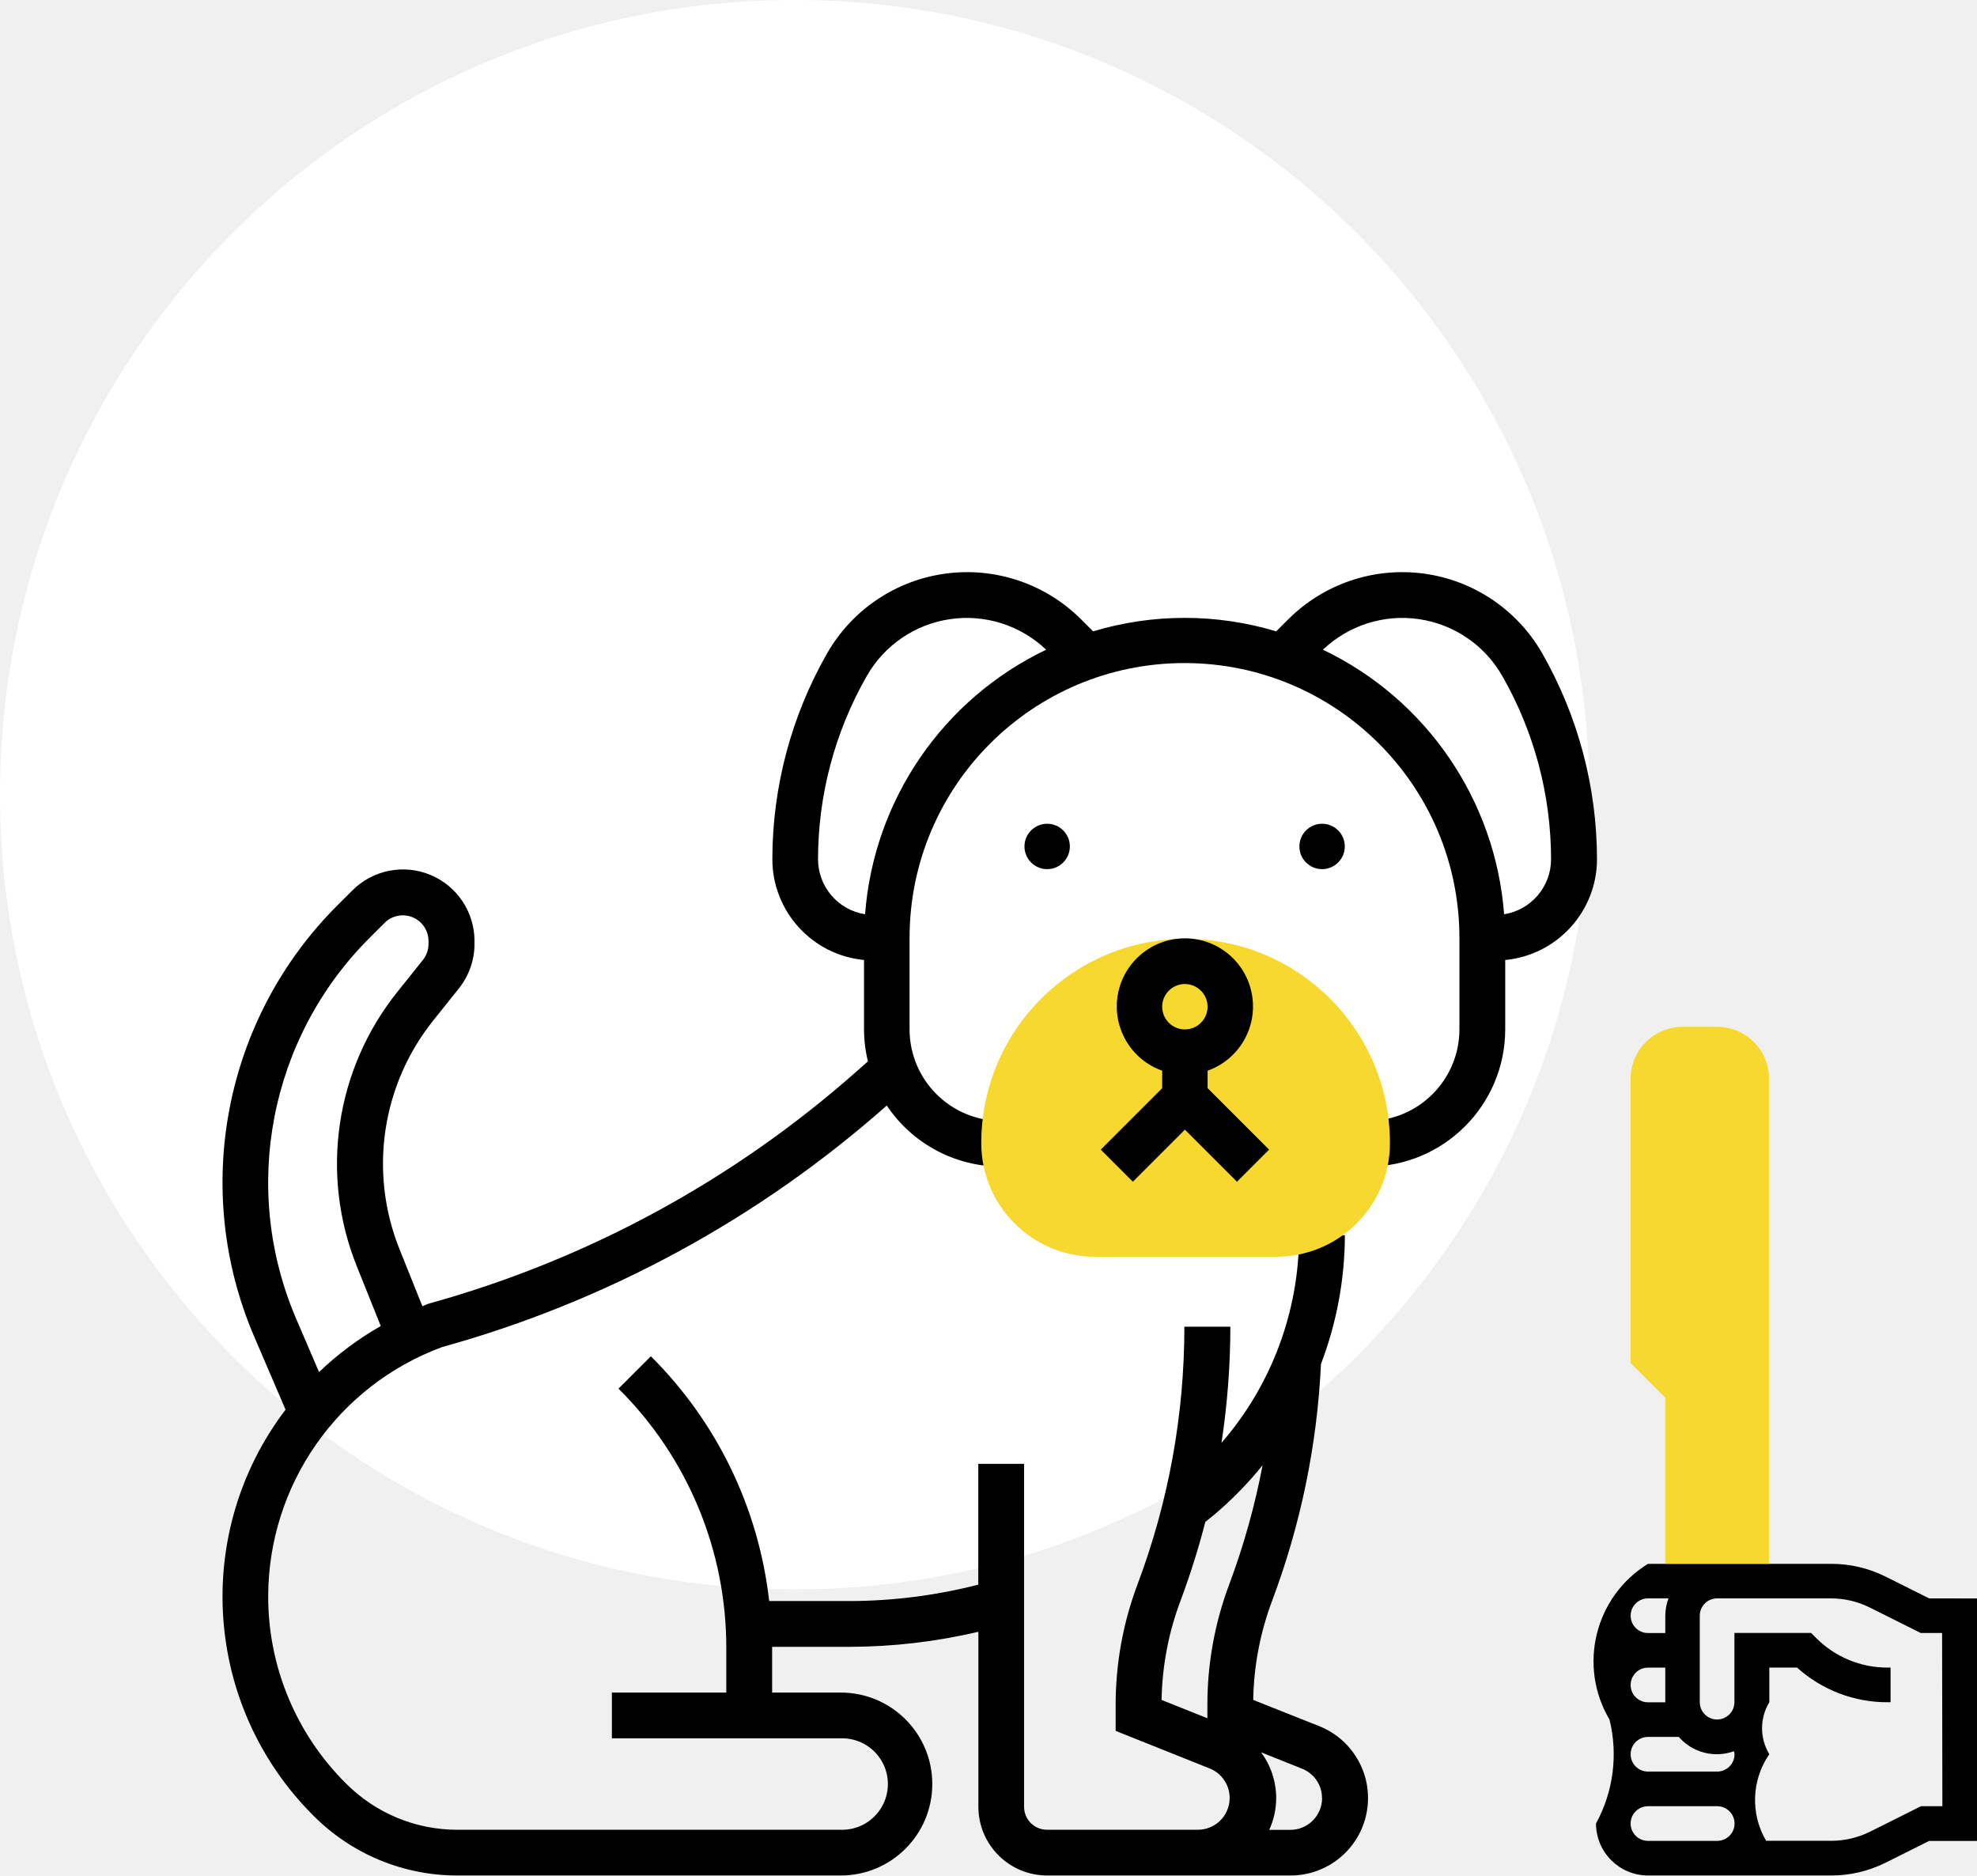
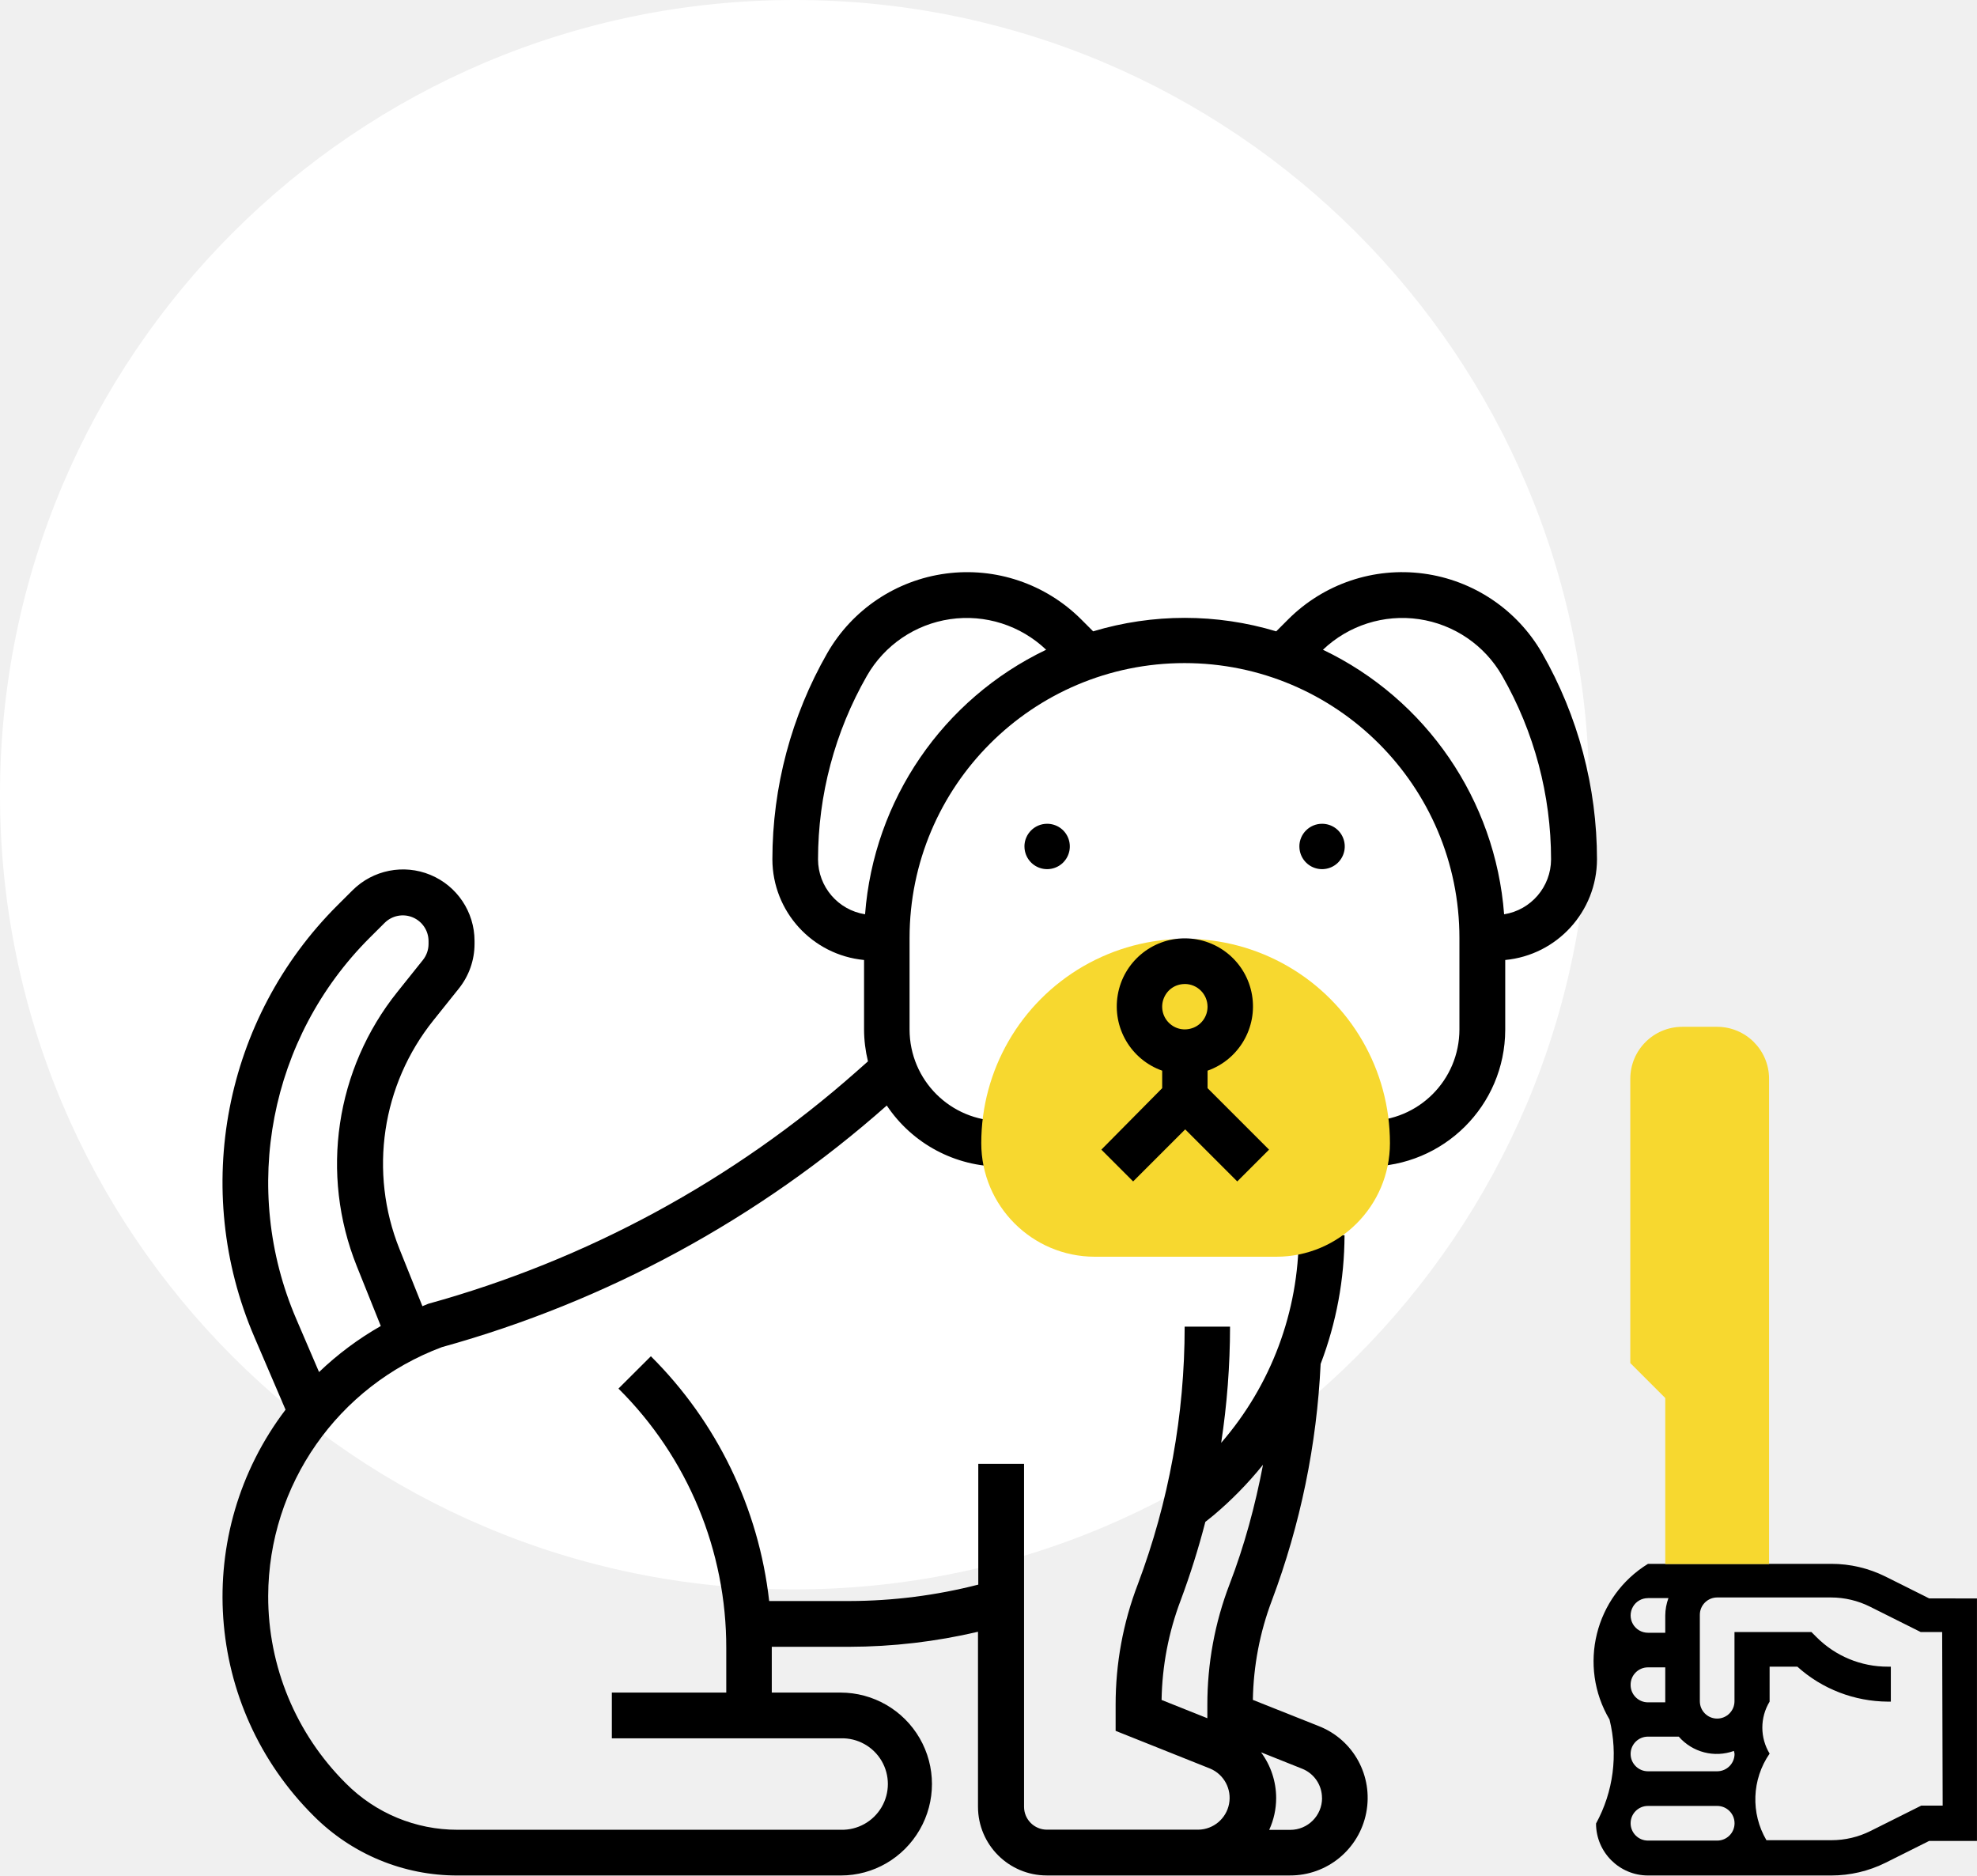
- <svg xmlns="http://www.w3.org/2000/svg" width="62.201" height="59" viewBox="0 0 62.201 59">
+ <svg xmlns="http://www.w3.org/2000/svg" xmlns:xlink="http://www.w3.org/1999/xlink" width="62.201" height="59">
+   <circle cx="25" cy="25" r="25" fill="#fff" />
+   <path d="M8 42.053a12.31 12.31 0 0 1 2.62-13.576l.47-.468a2.25 2.25 0 0 1 3.84 1.588v.1c-.001.51-.175 1.002-.493 1.4l-.8 1a7.21 7.21 0 0 0-1.069 7.194l.722 1.8.184-.076a33.99 33.99 0 0 0 13.477-7.31l.357-.316c-.08-.33-.122-.667-.123-1.006V30.2a3.19 3.19 0 0 1-2.884-3.165c.001-2.276.596-4.512 1.726-6.487.786-1.37 2.164-2.295 3.73-2.504s3.138.322 4.256 1.437l.38.38c1.88-.565 3.882-.565 5.76 0l.38-.38c1.118-1.115 2.69-1.647 4.256-1.437s2.943 1.135 3.73 2.504c1.13 1.975 1.725 4.21 1.726 6.487a3.19 3.19 0 0 1-2.887 3.165v2.2c-.008 2.383-1.94 4.3-4.324 4.3v-1.437c1.6 0 2.88-1.287 2.883-2.877V29.51a8.65 8.65 0 0 0-17.3 0v2.877c.003 1.6 1.293 2.877 2.883 2.877V36.7c-1.446.002-2.797-.72-3.6-1.922-4.026 3.565-8.812 6.164-13.994 7.6C10.63 43.6 8.45 46.71 8.438 50.205a8.28 8.28 0 0 0 2.447 5.9 4.94 4.94 0 0 0 3.515 1.457h12.058a1.44 1.44 0 0 0 1.278-2.169 1.44 1.44 0 0 0-1.278-.708H19.25v-1.44h3.6v-1.388c.008-3.07-1.214-6.013-3.392-8.174l1.02-1.017c2.08 2.068 3.394 4.784 3.722 7.7h2.528a16.44 16.44 0 0 0 4.051-.516v-3.8h1.44v10.79a.72.72 0 0 0 .721.719h4.767a1 1 0 0 0 .369-1.921L35.1 54.45v-.815c-.001-1.298.233-2.585.7-3.8.974-2.59 1.473-5.333 1.472-8.1H38.7a24.37 24.37 0 0 1-.279 3.654 9.98 9.98 0 0 0 2.441-6.531h1.44a11.44 11.44 0 0 1-.752 4.05c-.12 2.543-.637 5.052-1.532 7.436-.38 1.002-.582 2.06-.6 3.132l2.07.823c1.1.43 1.72 1.575 1.497 2.726s-1.232 1.98-2.403 1.974h-7.65c-1.192-.001-2.16-.966-2.162-2.158v-5.508c-1.328.312-2.687.47-4.05.473h-2.438v1.44h2.162c1.028 0 1.978.548 2.492 1.438s.514 1.987 0 2.877S27.483 59 26.455 59H14.4a6.37 6.37 0 0 1-4.53-1.873c-3.457-3.436-3.836-8.9-.886-12.78zm39.32-13.29c.85-.134 1.477-.866 1.48-1.727-.001-2.025-.53-4.014-1.536-5.772a3.62 3.62 0 0 0-5.641-.824c3.252 1.555 5.426 4.73 5.7 8.323zM32.914 20.44a3.62 3.62 0 0 0-5.641.824c-1.006 1.758-1.535 3.747-1.536 5.772.003.86.63 1.592 1.48 1.726.274-3.593 2.446-6.767 5.697-8.322zm6.814 25.65a11.52 11.52 0 0 1-1.549 1.581c-.084.07-.17.137-.256.205-.216.836-.475 1.66-.777 2.47-.38 1.002-.582 2.06-.6 3.132l1.44.575v-.417c-.001-1.298.233-2.585.7-3.8s.806-2.473 1.05-3.75zm1.865 10.475a.99.99 0 0 0-.628-.925l-1.29-.515a2.42 2.42 0 0 1 .476 1.44 2.4 2.4 0 0 1-.219 1h.663a1 1 0 0 0 1-1zM11.98 41.713l-.756-1.884a8.65 8.65 0 0 1 1.282-8.629l.8-1a.81.81 0 0 0 .177-.5v-.1a.81.81 0 0 0-1.379-.57l-.47.468A10.88 10.88 0 0 0 9.32 41.491l.718 1.672c.584-.56 1.235-1.045 1.938-1.446zm0 0" />
+   <use xlink:href="#B" />
+   <use xlink:href="#B" x="8.65" />
+   <path d="M34.444 39.535h5.715c1.972-.002 3.57-1.6 3.572-3.572a6.43 6.43 0 0 0-9.644-5.568 6.43 6.43 0 0 0-3.214 5.568c.002 1.97 1.6 3.57 3.57 3.572zm0 0" fill="#f7d82f" />
+   <path d="M36.565 34.232v-.55c-.984-.348-1.574-1.354-1.398-2.383a2.14 2.14 0 0 1 2.112-1.78c1.044 0 1.936.752 2.112 1.78s-.414 2.035-1.398 2.383v.55l1.934 1.934-1 1-1.638-1.638-1.638 1.638-1-1zm.714-3.276c-.3 0-.55.174-.66.44s-.05.574.155.778.5.265.778.155a.71.71 0 0 0 .44-.66c-.001-.393-.32-.712-.713-.714zm23.416 19.327l-1.374-.687a3.83 3.83 0 0 0-1.705-.4H51.85a3.6 3.6 0 0 0-1.21 4.9 4.54 4.54 0 0 1-.425 3.269c.001.903.732 1.634 1.635 1.635h5.767a3.83 3.83 0 0 0 1.705-.4l1.374-.687H62.2v-7.628zm-6.142 4.8a.59.59 0 0 1 .02.094c-.001.3-.244.544-.545.545h-2.18c-.3 0-.545-.244-.545-.545s.244-.545.545-.545h.97c.43.494 1.12.673 1.734.45zm-3.25-2.085c0-.3.244-.545.545-.545h.545v1.1h-.545c-.3 0-.545-.244-.545-.545zm.545-2.724h.645a1.62 1.62 0 0 0-.1.545v.545h-.545c-.195 0-.375-.104-.472-.272s-.097-.376 0-.545a.54.54 0 0 1 .472-.272zm1.1 7.628h-1.1c-.3 0-.545-.244-.545-.545s.244-.545.545-.545h2.18c.3 0 .545.244.545.545s-.244.545-.545.545zm8.173-1.1h-.674l-1.6.8a2.74 2.74 0 0 1-1.218.288h-2.053c-.5-.85-.46-1.913.1-2.724-.305-.502-.305-1.133 0-1.635v-1.1h.873c.78.705 1.796 1.093 2.848 1.1h.093v-1.1h-.094c-.843.002-1.65-.332-2.245-.93l-.16-.16h-2.42v2.178c0 .3-.244.545-.545.545s-.545-.244-.545-.545v-2.72c0-.3.244-.545.545-.545h3.587a2.75 2.75 0 0 1 1.218.288l1.6.8h.674zm0 0" />
+   <path d="M54.028 32.302h-1.1c-.903.001-1.634.732-1.635 1.635v8.943l1.1 1.1v5.223h3.266V33.937c-.001-.903-.732-1.634-1.635-1.635zm0 0" fill="#f7d82f" />
  <defs>
-     <style>
-             .cls-1{fill:#fff}.cls-2{fill:#f7d82f}
-         </style>
+     <path id="B" d="M32.232 26.628c0 .29.174.55.44.66s.574.05.778-.155.265-.51.155-.778-.37-.44-.66-.44c-.394 0-.714.32-.714.714zm0 0" />
  </defs>
-   <g id="Group_86" data-name="Group 86" transform="translate(-564 -818)">
-     <circle id="Ellipse_9" cx="25" cy="25" r="25" class="cls-1" data-name="Ellipse 9" transform="translate(564 818)" />
-     <g id="Group_95" data-name="Group 95" transform="translate(-7075 -80)">
-       <g id="dog" transform="translate(7646 916)">
-         <path id="Path_217" d="M9 24.053a12.311 12.311 0 0 1 2.62-13.576l.469-.468a2.25 2.25 0 0 1 3.84 1.588v.1a2.253 2.253 0 0 1-.493 1.4l-.8 1a7.211 7.211 0 0 0-1.069 7.194l.722 1.8c.062-.025.122-.053.184-.076a33.99 33.99 0 0 0 13.477-7.31l.357-.316a4.286 4.286 0 0 1-.123-1.006V12.2A3.189 3.189 0 0 1 25.3 9.035a13.075 13.075 0 0 1 1.726-6.487 5.074 5.074 0 0 1 7.985-1.067l.381.38a10.007 10.007 0 0 1 5.761 0l.381-.38a5.074 5.074 0 0 1 7.985 1.067 13.075 13.075 0 0 1 1.726 6.487 3.19 3.19 0 0 1-2.887 3.165v2.19a4.324 4.324 0 0 1-4.324 4.31v-1.437a2.883 2.883 0 0 0 2.883-2.877v-2.877a8.648 8.648 0 0 0-17.3 0v2.877a2.883 2.883 0 0 0 2.883 2.877V18.7a4.324 4.324 0 0 1-3.6-1.922 35.346 35.346 0 0 1-13.994 7.6 8.373 8.373 0 0 0-5.468 7.827 8.278 8.278 0 0 0 2.447 5.9 4.938 4.938 0 0 0 3.515 1.457h12.058a1.439 1.439 0 1 0 0-2.877h-7.207v-1.439h3.6v-1.388a11.473 11.473 0 0 0-3.392-8.174l1.019-1.017a12.887 12.887 0 0 1 3.722 7.7h2.528a16.442 16.442 0 0 0 4.051-.516v-3.8h1.441v10.791a.721.721 0 0 0 .721.719h4.767a1 1 0 0 0 .369-1.921l-2.976-1.189v-.815a10.753 10.753 0 0 1 .69-3.8 22.977 22.977 0 0 0 1.472-8.1h1.447a24.371 24.371 0 0 1-.279 3.654 9.978 9.978 0 0 0 2.441-6.531h1.441a11.44 11.44 0 0 1-.752 4.05 24.426 24.426 0 0 1-1.532 7.436 9.316 9.316 0 0 0-.6 3.132l2.071.823a2.435 2.435 0 0 1-.906 4.7h-7.65a2.163 2.163 0 0 1-2.162-2.158v-5.508a17.877 17.877 0 0 1-4.051.473h-2.438V35.246h2.162a2.877 2.877 0 1 1 0 5.754H15.4a6.371 6.371 0 0 1-4.53-1.873 9.723 9.723 0 0 1-.886-12.781zm39.32-13.291a1.754 1.754 0 0 0 1.48-1.727 11.633 11.633 0 0 0-1.536-5.772 3.62 3.62 0 0 0-5.641-.824 10.074 10.074 0 0 1 5.7 8.323zM33.914 2.439a3.62 3.62 0 0 0-5.641.824 11.633 11.633 0 0 0-1.536 5.772 1.754 1.754 0 0 0 1.48 1.726 10.074 10.074 0 0 1 5.697-8.322zm6.814 25.651a11.521 11.521 0 0 1-1.549 1.581c-.084.07-.17.137-.256.205a24.693 24.693 0 0 1-.777 2.47 9.316 9.316 0 0 0-.6 3.132l1.441.575v-.417a10.753 10.753 0 0 1 .69-3.8 23.005 23.005 0 0 0 1.049-3.751zm1.865 10.475a.992.992 0 0 0-.628-.925l-1.289-.515a2.422 2.422 0 0 1 .476 1.44 2.4 2.4 0 0 1-.219 1h.663a1 1 0 0 0 1-1zM12.979 23.713l-.756-1.884a8.648 8.648 0 0 1 1.282-8.629l.8-1a.81.81 0 0 0 .177-.5v-.1a.809.809 0 0 0-1.379-.57l-.469.468a10.877 10.877 0 0 0-2.314 11.993l.718 1.672a9.876 9.876 0 0 1 1.938-1.446zm0 0" data-name="Path 217" transform="translate(-8)" />
-         <path id="Path_218" d="M192 88.714a.714.714 0 1 0 .714-.714.714.714 0 0 0-.714.714zm0 0" data-name="Path 218" transform="translate(-166.768 -80.086)" />
-         <path id="Path_219" d="M96 88.714a.714.714 0 1 0 .714-.714.714.714 0 0 0-.714.714zm0 0" data-name="Path 219" transform="translate(-62.118 -80.086)" />
-         <path id="Path_220" d="M83.572 138h5.715a3.576 3.576 0 0 0 3.572-3.572 6.429 6.429 0 1 0-12.858 0A3.576 3.576 0 0 0 83.572 138zm0 0" class="cls-2" data-name="Path 220" transform="translate(-56.128 -116.465)" />
-         <path id="Path_221" d="M124.277 132.705v-.55a2.143 2.143 0 1 1 1.429 0v.55l1.934 1.934-1.01 1.01-1.638-1.638-1.638 1.638-1.01-1.01zm.714-3.276a.714.714 0 1 0 .714.714.716.716 0 0 0-.713-.714zm0 0" data-name="Path 221" transform="translate(-94.712 -116.473)" />
-       </g>
-       <g id="Group_95-2" data-name="Group 95" transform="translate(7689.214 930.302)">
-         <path id="Path_222" d="M331.426 321.535l-1.374-.687a3.829 3.829 0 0 0-1.705-.4h-5.767a3.6 3.6 0 0 0-1.21 4.9 4.538 4.538 0 0 1-.425 3.269 1.637 1.637 0 0 0 1.635 1.635h5.767a3.829 3.829 0 0 0 1.705-.4l1.374-.687h1.506v-7.628zm-6.142 4.809a.589.589 0 0 1 .02.094.546.546 0 0 1-.545.545h-2.179a.545.545 0 1 1 0-1.09h.97a1.584 1.584 0 0 0 1.734.45zm-3.249-2.085a.545.545 0 0 1 .545-.545h.545v1.09h-.545a.545.545 0 0 1-.545-.545zm.545-2.724h.645a1.619 1.619 0 0 0-.1.545v.545h-.545a.545.545 0 1 1 0-1.09zm1.09 7.628h-1.09a.545.545 0 1 1 0-1.09h2.179a.545.545 0 0 1 0 1.09zm8.173-1.09h-.674l-1.6.8a2.741 2.741 0 0 1-1.218.288h-2.053a2.533 2.533 0 0 1 .1-2.724 1.577 1.577 0 0 1 0-1.635v-1.09h.873a4.233 4.233 0 0 0 2.848 1.09h.093v-1.09h-.094a3.153 3.153 0 0 1-2.245-.93l-.16-.16H325.3v2.178a.545.545 0 1 1-1.09 0v-2.72a.545.545 0 0 1 .545-.545h3.587a2.737 2.737 0 0 1 1.218.288l1.6.8h.674zm0 0" data-name="Path 222" transform="translate(-320.945 -303.554)" />
-         <path id="Path_223" d="M339.669 72.445h-1.09a1.636 1.636 0 0 0-1.635 1.635v8.943l1.09 1.09v5.223h3.266V74.08a1.636 1.636 0 0 0-1.635-1.635zm0 0" class="cls-2" data-name="Path 223" transform="translate(-335.855 -72.445)" />
-       </g>
-     </g>
-   </g>
</svg>
